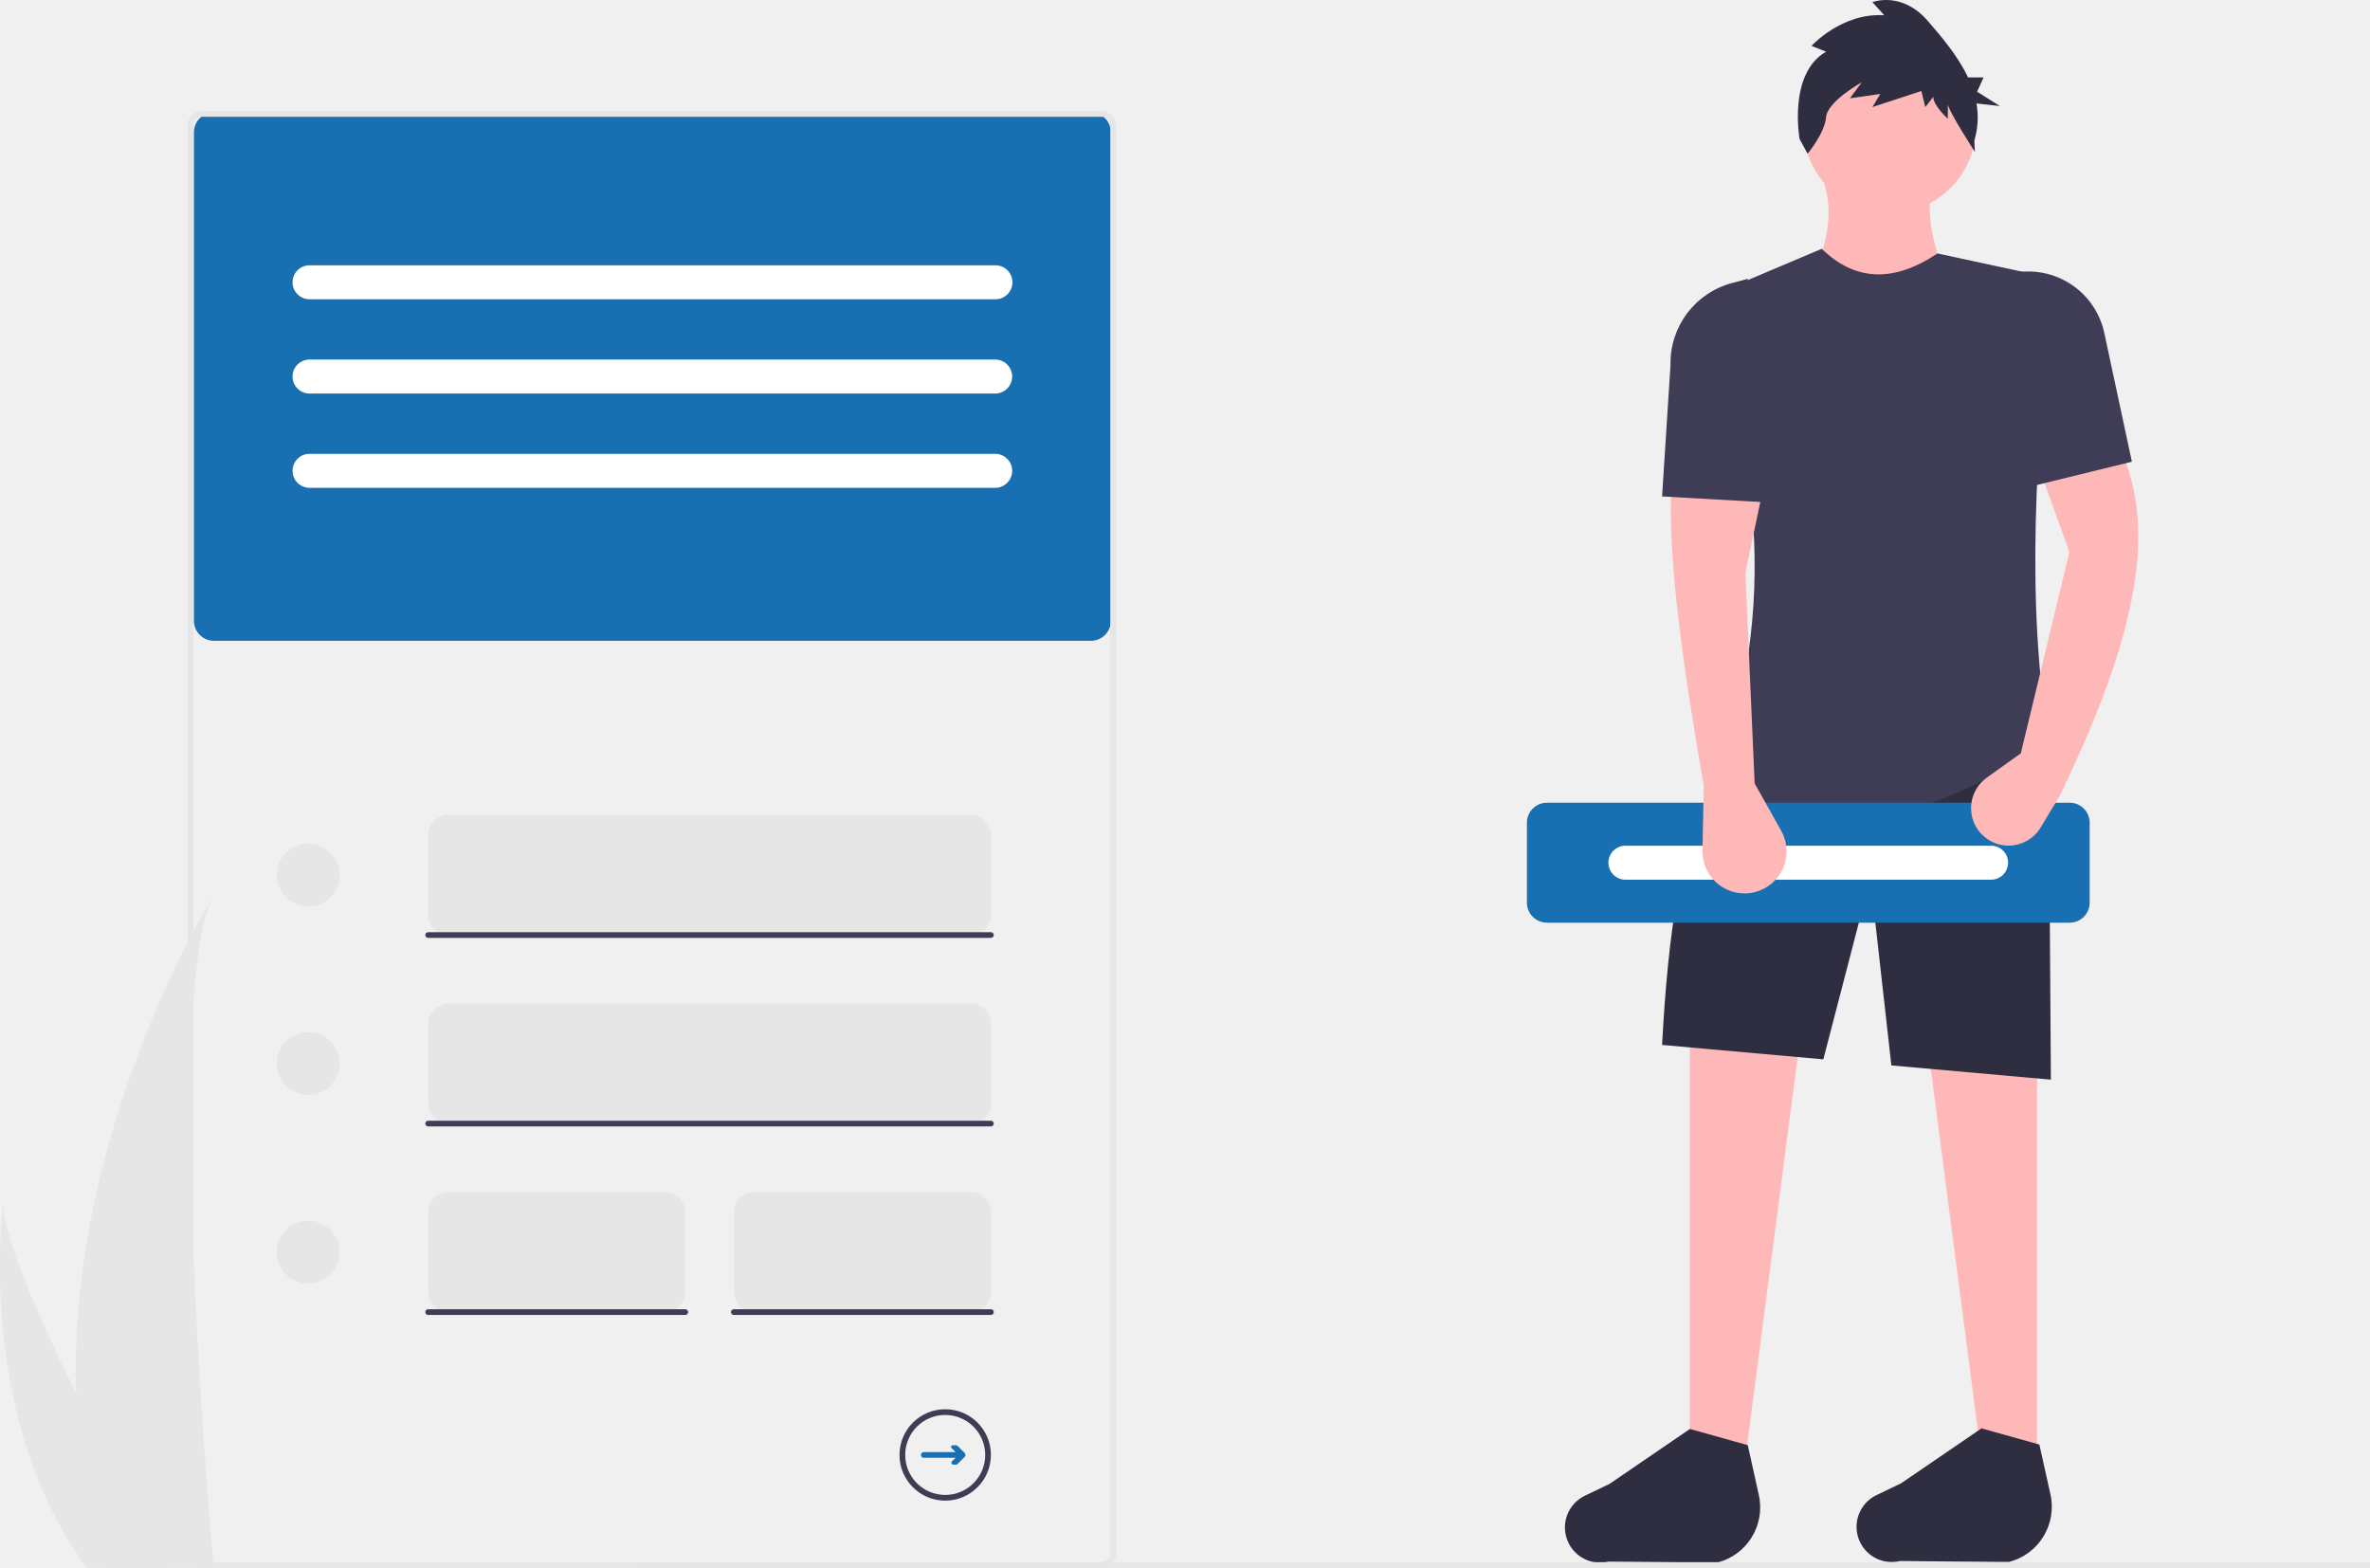
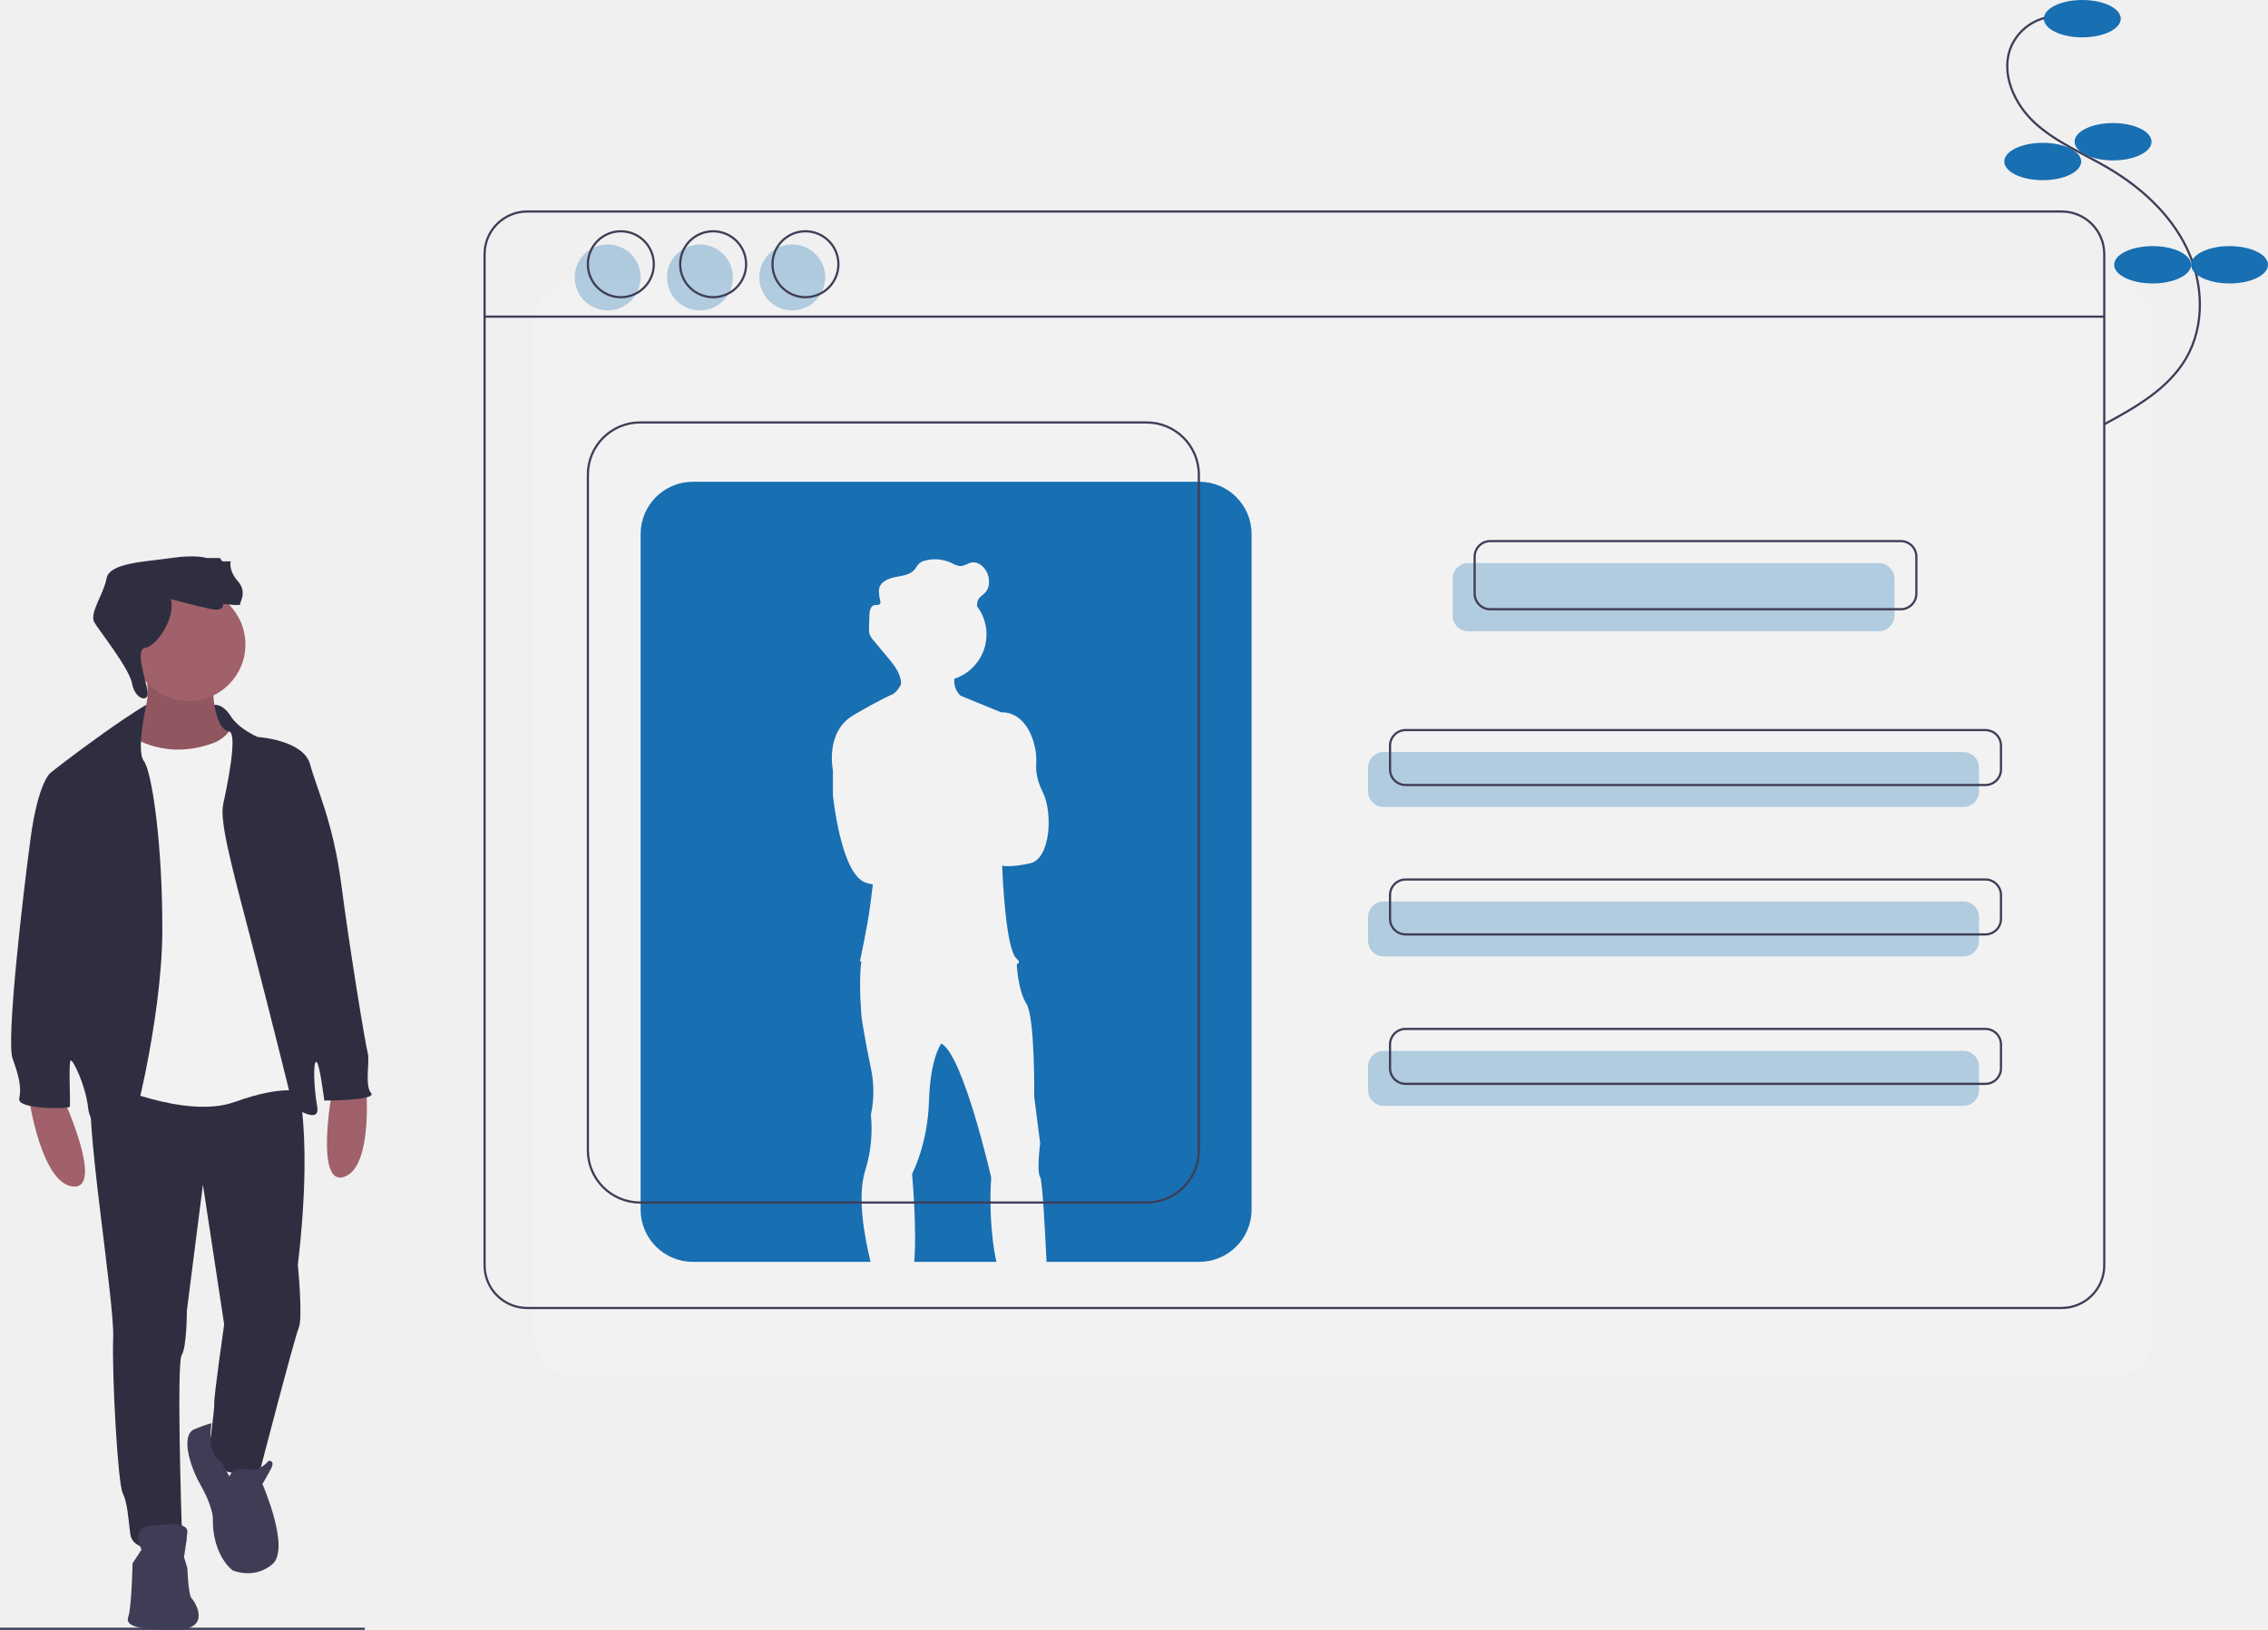
- <svg xmlns="http://www.w3.org/2000/svg" id="ed709b15-984e-4c6b-b13e-799af1de279c" data-name="Layer 1" width="829.651" height="548.854" viewBox="0 0 829.651 548.854">
-   <polygon points="609.397 522.909 591.573 522.909 591.573 349.531 632.082 348.721 609.397 522.909" fill="#ffb8b8" />
-   <polygon points="695.276 522.909 713.1 522.909 713.1 349.531 672.591 348.721 695.276 522.909" fill="#ffb8b8" />
-   <path d="M786.208,722.598l-37.924-.348a12.327,12.327,0,0,1-15.285-11.967v0a12.327,12.327,0,0,1,6.984-11.109l8.651-4.161,28.115-19.215,20.254,5.671,3.879,17.457A19.931,19.931,0,0,1,786.208,722.598Z" transform="translate(-185.1743 -175.5731)" fill="#2f2e41" />
-   <path d="M888.29,722.383l-37.924-.348a12.327,12.327,0,0,1-15.285-11.967v0a12.327,12.327,0,0,1,6.984-11.109l8.651-4.161,28.115-19.215,20.254,5.671,3.879,17.457A19.931,19.931,0,0,1,888.29,722.383Z" transform="translate(-185.1743 -175.5731)" fill="#2f2e41" />
-   <path d="M903.116,553.521l-55.842-4.986-7.352-65.5-16.465,63.373-56.451-5.04c2.081-38.806,6.559-71.177,17.014-87.499l118.286-21.065Z" transform="translate(-185.1743 -175.5731)" fill="#2f2e41" />
-   <circle cx="661.507" cy="44.439" r="30.172" fill="#ffb8b8" />
-   <path d="M870.709,282.922l-52.662-6.481c6.7-14.267,9.719-27.589,4.861-38.889h40.509C857.155,248.727,862.755,265.29,870.709,282.922Z" transform="translate(-185.1743 -175.5731)" fill="#ffb8b8" />
-   <path d="M902.306,434.425C865.251,461.595,824.81,470.865,780.78,461.161c26.715-60.992,22.9-121.105,0-180.67l42.129-17.824c11.813,11.523,25.36,11.774,40.509,1.62l41.319,8.912C897.179,332.621,894.645,387.814,902.306,434.425Z" transform="translate(-185.1743 -175.5731)" fill="#3f3d56" />
-   <path d="M824.422,193.674l-5.095-2.04S829.98,179.906,844.802,180.925l-4.169-4.589s10.19-4.079,19.454,6.629c4.87,5.629,10.504,12.246,14.016,19.7h5.456l-2.277,5.014,7.97,5.014-8.181-.901a27.747,27.747,0,0,1-.774,12.987l.219,3.963s-9.483-14.672-9.483-16.712v5.099s-5.095-4.589-5.095-7.649l-2.779,3.57-1.39-5.609-17.138,5.609,2.779-4.589-10.653,1.53,4.169-5.609s-12.043,6.629-12.506,12.238-6.484,12.748-6.484,12.748l-2.779-5.099S810.99,201.323,824.422,193.674Z" transform="translate(-185.1743 -175.5731)" fill="#2f2e41" />
-   <path d="M909.695,498.573h-183a7.008,7.008,0,0,1-7-7v-28a7.008,7.008,0,0,1,7-7h183a7.008,7.008,0,0,1,7,7v28A7.008,7.008,0,0,1,909.695,498.573Z" transform="translate(-185.1743 -175.5731)" fill="#186fb2" />
-   <path id="e6024a0c-b89c-4e07-9a96-496d93fbcaea" data-name="Path 40" d="M754.055,471.627a5.947,5.947,0,0,0,0,11.892H882.14a5.947,5.947,0,0,0,.195-11.892q-.098-.002-.195,0Z" transform="translate(-185.1743 -175.5731)" fill="#fff" />
-   <path d="M799.414,449.818l9.302,16.582a14.724,14.724,0,0,1-9.125,21.45h0a14.724,14.724,0,0,1-18.438-14.53l.436-22.692c-6.989-40.336-12.661-78.527-11.342-105.323h32.407L796.173,376.092Z" transform="translate(-185.1743 -175.5731)" fill="#ffb8b8" />
-   <path d="M906.357,453.869l-6.813,11.356a13.12,13.12,0,0,1-21.861.967v0a13.12,13.12,0,0,1,2.985-18.393l11.917-8.512,17.014-70.485-10.532-29.166L928.232,334.773C941.926,366.423,928.132,408.615,906.357,453.869Z" transform="translate(-185.1743 -175.5731)" fill="#ffb8b8" />
-   <path d="M809.946,351.787l-42.939-2.431,2.95-46.01a29.012,29.012,0,0,1,21.581-28.705l5.446-1.442Z" transform="translate(-185.1743 -175.5731)" fill="#3f3d56" />
-   <path d="M931.473,337.204l-39.699,9.722V270.769l1.638-.106a27.257,27.257,0,0,1,28.407,21.489Z" transform="translate(-185.1743 -175.5731)" fill="#3f3d56" />
-   <rect x="223.556" y="546.854" width="606.096" height="2" fill="#e6e6e6" />
-   <path d="M211.812,663.409a215.891,215.891,0,0,0,10.085,59.679c.141.448.288.89.435,1.338h37.636c-.04-.402-.08-.85-.12-1.338-2.51-28.849-16.978-204.433.321-234.46C258.656,491.064,208.894,571.743,211.812,663.409Z" transform="translate(-185.1743 -175.5731)" fill="#e6e6e6" />
-   <path d="M214.636,723.088c.315.448.642.897.977,1.338H243.846c-.214-.381-.462-.83-.75-1.338-4.664-8.419-18.47-33.587-31.285-59.679-13.772-28.039-26.407-57.143-25.343-67.676C186.141,598.109,176.612,670.53,214.636,723.088Z" transform="translate(-185.1743 -175.5731)" fill="#e6e6e6" />
-   <path d="M567.057,399.892h-307a7.008,7.008,0,0,1-7-7v-171a7.008,7.008,0,0,1,7-7h307a7.008,7.008,0,0,1,7,7v171A7.008,7.008,0,0,1,567.057,399.892Z" transform="translate(-185.1743 -175.5731)" fill="#186fb2" />
-   <path d="M570.855,724.427H255.855a5.006,5.006,0,0,1-5-5V219.451a5.006,5.006,0,0,1,5-5H570.855a5.006,5.006,0,0,1,5,5V719.427A5.006,5.006,0,0,1,570.855,724.427ZM255.855,216.451a3.003,3.003,0,0,0-3,3V719.427a3.003,3.003,0,0,0,3,3H570.855a3.003,3.003,0,0,0,3-3V219.451a3.003,3.003,0,0,0-3-3Z" transform="translate(-185.1743 -175.5731)" fill="#e6e6e6" />
-   <circle cx="107.883" cy="306.319" r="11" fill="#e6e6e6" />
-   <path d="M525.057,502.892h-183a7.008,7.008,0,0,1-7-7v-28a7.008,7.008,0,0,1,7-7h183a7.008,7.008,0,0,1,7,7v28A7.008,7.008,0,0,1,525.057,502.892Z" transform="translate(-185.1743 -175.5731)" fill="#e6e6e6" />
-   <path d="M532.057,503.892h-197a1,1,0,0,1,0-2h197a1,1,0,0,1,0,2Z" transform="translate(-185.1743 -175.5731)" fill="#3f3d56" />
-   <circle cx="107.883" cy="372.319" r="11" fill="#e6e6e6" />
-   <path d="M525.057,568.892h-183a7.008,7.008,0,0,1-7-7v-28a7.008,7.008,0,0,1,7-7h183a7.008,7.008,0,0,1,7,7v28A7.008,7.008,0,0,1,525.057,568.892Z" transform="translate(-185.1743 -175.5731)" fill="#e6e6e6" />
-   <path d="M532.057,569.892h-197a1,1,0,0,1,0-2h197a1,1,0,0,1,0,2Z" transform="translate(-185.1743 -175.5731)" fill="#3f3d56" />
-   <circle cx="107.883" cy="438.319" r="11" fill="#e6e6e6" />
-   <path d="M418.057,634.892h-76a7.008,7.008,0,0,1-7-7v-28a7.008,7.008,0,0,1,7-7h76a7.008,7.008,0,0,1,7,7v28A7.008,7.008,0,0,1,418.057,634.892Z" transform="translate(-185.1743 -175.5731)" fill="#e6e6e6" />
-   <path d="M425.057,635.892h-90a1,1,0,0,1,0-2h90a1,1,0,0,1,0,2Z" transform="translate(-185.1743 -175.5731)" fill="#3f3d56" />
-   <path d="M525.057,634.892h-76a7.008,7.008,0,0,1-7-7v-28a7.008,7.008,0,0,1,7-7h76a7.008,7.008,0,0,1,7,7v28A7.008,7.008,0,0,1,525.057,634.892Z" transform="translate(-185.1743 -175.5731)" fill="#e6e6e6" />
-   <path d="M532.057,635.892h-90a1,1,0,0,1,0-2h90a1,1,0,0,1,0,2Z" transform="translate(-185.1743 -175.5731)" fill="#3f3d56" />
-   <path id="aa22f97a-b0c4-48a0-9697-8e710bb4cd75" data-name="Path 40" d="M293.417,268.446a5.947,5.947,0,0,0,0,11.892H533.502a5.947,5.947,0,1,0,.195-11.892q-.098-.002-.195,0Z" transform="translate(-185.1743 -175.5731)" fill="#fff" />
-   <path id="a17c1cae-a14a-457b-86dc-2629628de1d6" data-name="Path 40" d="M293.417,301.446a5.947,5.947,0,0,0,0,11.892H533.502a5.947,5.947,0,0,0,.195-11.892q-.098-.002-.195,0Z" transform="translate(-185.1743 -175.5731)" fill="#fff" />
-   <path id="b5ca973b-c484-402e-90b9-a33cbeee2455" data-name="Path 40" d="M293.417,334.446a5.947,5.947,0,0,0,0,11.892H533.502a5.947,5.947,0,0,0,.195-11.892q-.098-.002-.195,0Z" transform="translate(-185.1743 -175.5731)" fill="#fff" />
-   <path d="M522.854,684.189l-2.517-2.517a.585.585,0,0,0-.414-.171H518.7a.585.585,0,0,0-.413.998l1.393,1.392H508.557a1,1,0,0,0,0,2h11.122l-1.251,1.25a.668.668,0,0,0,.472,1.14h.989a.668.668,0,0,0,.472-.196l2.492-2.492A.994.994,0,0,0,522.854,684.189Z" transform="translate(-185.1743 -175.5731)" fill="#186fb2" />
-   <path d="M516.057,700.892a16,16,0,1,1,16-16A16.018,16.018,0,0,1,516.057,700.892Zm0-30a14,14,0,1,0,14,14A14.016,14.016,0,0,0,516.057,670.892Z" transform="translate(-185.1743 -175.5731)" fill="#3f3d56" />
+ <svg xmlns="http://www.w3.org/2000/svg" id="fe80fb2b-bcaf-407e-919b-306adc32f78b" data-name="Layer 1" width="1032" height="741.753" viewBox="0 0 1032 741.753">
+   <line y1="741.253" x2="166" y2="741.253" fill="none" stroke="#3f3d56" stroke-miterlimit="10" />
+   <rect x="243" y="127.753" width="737" height="499" rx="19.398" fill="#f2f2f2" />
+   <rect x="220.5" y="96.253" width="737" height="499" rx="19.398" fill="none" stroke="#3f3d56" stroke-miterlimit="10" />
+   <line x1="220.5" y1="144.093" x2="957.5" y2="144.093" fill="none" stroke="#3f3d56" stroke-miterlimit="10" />
+   <rect x="661" y="256.253" width="201" height="31" rx="7.093" fill="#186fb2" opacity="0.3" />
+   <rect x="622.5" y="342.253" width="278" height="25" rx="7.093" fill="#186fb2" opacity="0.3" />
+   <rect x="622.5" y="410.253" width="278" height="25" rx="7.093" fill="#186fb2" opacity="0.3" />
+   <rect x="622.5" y="478.253" width="278" height="25" rx="7.093" fill="#186fb2" opacity="0.3" />
+   <rect x="671" y="246.253" width="201" height="31" rx="7.093" fill="none" stroke="#3f3d56" stroke-miterlimit="10" />
+   <rect x="632.5" y="332.253" width="278" height="25" rx="7.093" fill="none" stroke="#3f3d56" stroke-miterlimit="10" />
+   <rect x="632.5" y="400.253" width="278" height="25" rx="7.093" fill="none" stroke="#3f3d56" stroke-miterlimit="10" />
+   <rect x="632.5" y="468.253" width="278" height="25" rx="7.093" fill="none" stroke="#3f3d56" stroke-miterlimit="10" />
+   <circle cx="276.5" cy="126.253" r="15" fill="#186fb2" opacity="0.3" />
+   <circle cx="318.5" cy="126.253" r="15" fill="#186fb2" opacity="0.3" />
+   <circle cx="360.5" cy="126.253" r="15" fill="#186fb2" opacity="0.3" />
+   <circle cx="282.5" cy="120.253" r="15" fill="none" stroke="#3f3d56" stroke-miterlimit="10" />
+   <circle cx="324.5" cy="120.253" r="15" fill="none" stroke="#3f3d56" stroke-miterlimit="10" />
+   <circle cx="366.5" cy="120.253" r="15" fill="none" stroke="#3f3d56" stroke-miterlimit="10" />
+   <path d="M537.854,653.379c-2.511-11.568-3.177-27.369-2.333-38.36,0,0-12.698-55.786-22.69-60.991l-.003.003c-.153.197-5.002,6.554-5.617,26.224-.625,19.983-7.7,33.097-7.7,33.097s2.29,24.908.98,40.028Z" transform="translate(-84.5 -79.12639)" fill="#186fb2" />
+   <path d="M630.228,298.379H399.772A23.772,23.772,0,0,0,376,322.151V629.607a23.772,23.772,0,0,0,23.772,23.772h80.855c-2.7-11.199-6.057-28.691-2.657-40.852l-.002-.008.002.005c.159-.568.327-1.127.516-1.67a63.497,63.497,0,0,0,2.292-24.354,50.609,50.609,0,0,0,0-21.232c-2.498-11.656-4.246-23.105-4.246-23.105s-1.377-15.402-.175-24.844c.027-.207.058-.404.087-.605-.424-.097-.662-.152-.662-.152s3.539-16.028,4.788-26.227c.295-2.408.683-5.46,1.103-8.715a20.94,20.94,0,0,1-3.393-.86c-11.24-3.955-14.779-39.758-14.779-39.758V429.656s-3.747-17.381,9.367-25.083c12.628-7.416,17.67-9.446,18.026-9.586.096-.069.19-.131.288-.207a11.061,11.061,0,0,0,3.29-4.234q.026-.429.012-.852c-.213-4.067-3.044-7.765-5.73-10.992q-3.437-4.129-6.873-8.257a8.072,8.072,0,0,1-1.77-2.865,6.604,6.604,0,0,1-.187-1.804q-.003-.337.004-.673.056-3.078.167-6.155c.064-1.792.516-4.054,2.271-4.422.913-.192,2.121.142,2.604-.656a1.565,1.565,0,0,0,.117-1.061c-.006.027-.007.054-.015.081-.006-.033-.012-.067-.018-.1a22.437,22.437,0,0,1-.651-4.386,5.842,5.842,0,0,1,.282-1.97c1.017-2.975,4.518-4.196,7.611-4.757,3.094-.561,6.567-1.044,8.508-3.517a26.951,26.951,0,0,1,1.689-2.374,6.63,6.63,0,0,1,3.166-1.597,17.498,17.498,0,0,1,11.506,1.021c1.496.683,3,1.602,4.641,1.498,1.705-.108,3.162-1.308,4.845-1.6,2.719-.472,5.319,1.566,6.659,3.978a9.851,9.851,0,0,1,1.233,5.023,6.912,6.912,0,0,1-1.764,4.741c-1.17,1.241-2.916,2.094-3.402,3.73-.198.666-.152,1.383-.327,2.055-.022.084-.057.162-.086.244.032.042.067.081.099.123a21.231,21.231,0,0,1-10.332,33.019c-.008.211-.016.421-.015.633a9.173,9.173,0,0,0,2.84,7.065l18.547,7.606s11.166-1.353,15.195,15.31a28.826,28.826,0,0,1,.69,8.457c-.146,2.513.195,6.936,3.057,12.66,4.579,9.159,3.539,30.182-5.828,32.264-8.872,1.972-12.324,1.143-12.664,1.05l-.02.368c.146,3.945,1.55,37.969,6.648,42.086,1.41,1.138,1.14,1.908-.016,2.426l.003.003s.009.219.031.612c.153,2.488.94,11.965,4.353,17.357,3.956,6.245,3.541,42.257,3.541,42.257l2.704,21.232s-1.664,13.114,0,15.402c.946,1.298,2.091,21.404,2.905,38.57h69.53A23.772,23.772,0,0,0,654,629.607V322.151A23.772,23.772,0,0,0,630.228,298.379Z" transform="translate(-84.5 -79.12639)" fill="#186fb2" />
+   <rect x="267.5" y="192.253" width="278" height="355" rx="23.772" fill="none" stroke="#3f3d56" stroke-miterlimit="10" />
+   <path d="M185.324,400.757S176,398,174,401s2.727,24.748,2.727,24.748l20.546,1.249-7.17-18.107Z" transform="translate(-84.5 -79.12639)" fill="#2f2e41" />
+   <path d="M113.444,579.347s18.695,41.042,4.298,39.753-19.984-39.753-19.984-39.753Z" transform="translate(-84.5 -79.12639)" fill="#a0616a" />
+   <path d="M235.711,575.071s-8.201,44.348,5.455,39.611,9.764-43.409,9.764-43.409Z" transform="translate(-84.5 -79.12639)" fill="#a0616a" />
+   <path d="M181.347,390.466s-.215,20.629,7.736,21.703-4.513,12.033-4.513,12.033l-14.182,2.793L149.974,425.492l-9.025-11.604s15.901-7.521,9.025-30.943Z" transform="translate(-84.5 -79.12639)" fill="#a0616a" />
+   <path d="M181.347,390.466s-.215,20.629,7.736,21.703-4.513,12.033-4.513,12.033l-14.182,2.793L149.974,425.492l-9.025-11.604s15.901-7.521,9.025-30.943Z" transform="translate(-84.5 -79.12639)" opacity="0.1" />
+   <path d="M217.876,564.95s10.099,21.703,2.149,89.82c0,0,2.364,24.067.43,28.579s-17.835,65.754-17.835,65.754-20.414,4.513-23.207-9.025c0,0,2.793-19.339,2.579-22.348s4.513-35.885,4.513-35.885l-9.67-63.605-7.306,57.373s0,16.546-2.364,20.199,0,77.142,0,77.142,6.661,11.174-3.438,11.389-19.124-.215-19.984-7.306-1.289-14.182-3.438-18.48-4.942-53.505-4.298-70.696-14.182-105.507-9.455-114.747S217.876,564.95,217.876,564.95Z" transform="translate(-84.5 -79.12639)" fill="#2f2e41" />
+   <circle cx="85.888" cy="293.29" r="25.786" fill="#a0616a" />
+   <path d="M144.602,414.318s15.686,11.604,38.464,2.364c0,0,7.521-3.653,6.876-9.24s15.686,44.91,15.686,44.91l16.546,87.886-.86,35.885s-7.306-3.653-30.083,4.513-59.952-9.24-59.952-9.24l1.289-92.184,1.289-53.72,3.438-11.818S139.015,410.45,144.602,414.318Z" transform="translate(-84.5 -79.12639)" fill="#f2f2f2" />
+   <path d="M182.063,399.893s3.796-.617,7.449,5.185,12.248,9.455,12.248,9.455,20.843,1.289,23.852,12.463,10.529,26.43,14.182,54.58,10.959,73.06,12.033,76.713-1.504,14.827,1.504,18.265-21.273,3.438-21.273,3.438-2.149-17.62-3.653-17.62-1.074,11.818.43,20.414-10.959,0-10.959,0-9.67-39.323-18.91-74.779S184.355,452.997,186.074,445.046s6.446-30.728,3.008-32.877S182.063,399.893,182.063,399.893Z" transform="translate(-84.5 -79.12639)" fill="#2f2e41" />
+   <path d="M151.076,399.874s-5.614,3.055-19.796,13.155-23.852,17.835-23.852,17.835-5.587,4.298-9.025,29.868S87.229,552.487,90.237,560.867s4.083,13.323,3.008,18.265,22.563,4.727,22.992,3.653-.645-20.629.43-21.058,6.876,11.604,7.951,21.703,13.538,18.05,16.331,18.05,17.191-58.233,17.405-97.986-4.727-73.275-8.38-78.002S151.076,399.874,151.076,399.874Z" transform="translate(-84.5 -79.12639)" fill="#2f2e41" />
+   <path d="M188.867,751.037s1.719-4.727,7.736-3.223,10.099-3.868,10.099-3.868,3.223-.43,1.074,3.653-3.868,6.876-3.868,6.876,12.893,29.439,4.513,36.53-18.05,2.793-18.05,2.793-9.455-6.661-9.025-24.282c0,0-.43-5.587-5.587-14.612s-9.025-22.777-2.793-25.356,7.835-2.674,7.835-2.674-2.916,13.337,4.616,17.998Z" transform="translate(-84.5 -79.12639)" fill="#3f3d56" />
+   <path d="M148.9,784.344s-5.157-9.67,3.438-10.744,17.835-1.719,17.405,2.793-1.504,11.389-1.504,11.389l1.504,4.942s.43,12.248,1.934,13.752,9.67,14.397-7.736,14.397-22.563-1.934-21.058-6.017,1.934-24.282,1.934-24.282Z" transform="translate(-84.5 -79.12639)" fill="#3f3d56" />
+   <path d="M162.222,351.788s12.033,3.223,18.265,4.513,5.587-2.364,5.587-2.364,8.165,1.074,7.736.215,3.438-5.372-1.074-10.529-3.223-9.025-3.223-9.025h-3.868l-1.074-1.504h-6.017s-4.513-1.719-16.331,0-27.935,2.149-29.224,9.24-7.951,15.901-5.587,19.984,15.901,20.843,17.191,27.935,7.309,8.667,7.093,4.226-6.233-19.912-1.076-20.557S164.586,360.168,162.222,351.788Z" transform="translate(-84.5 -79.12639)" fill="#2f2e41" />
+   <path d="M1019.381,86.584a22.982,22.982,0,0,0-19.81,13.851c-4.954,11.974,1.424,26.039,10.999,34.77s21.874,13.722,33.048,20.282c15.01,8.811,28.497,21.043,36.007,36.744s8.309,35.15-.519,50.15c-8.194,13.922-23.093,22.255-37.302,29.94" transform="translate(-84.5 -79.12639)" fill="none" stroke="#3f3d56" stroke-miterlimit="10" />
+   <ellipse cx="947.5" cy="8.5" rx="17.5" ry="8.5" fill="#186fb2" />
+   <ellipse cx="961.5" cy="64.5" rx="17.5" ry="8.5" fill="#186fb2" />
+   <ellipse cx="929.5" cy="73.5" rx="17.5" ry="8.5" fill="#186fb2" />
+   <ellipse cx="979.5" cy="120.5" rx="17.5" ry="8.5" fill="#186fb2" />
+   <ellipse cx="1014.5" cy="120.5" rx="17.5" ry="8.5" fill="#186fb2" />
</svg>
